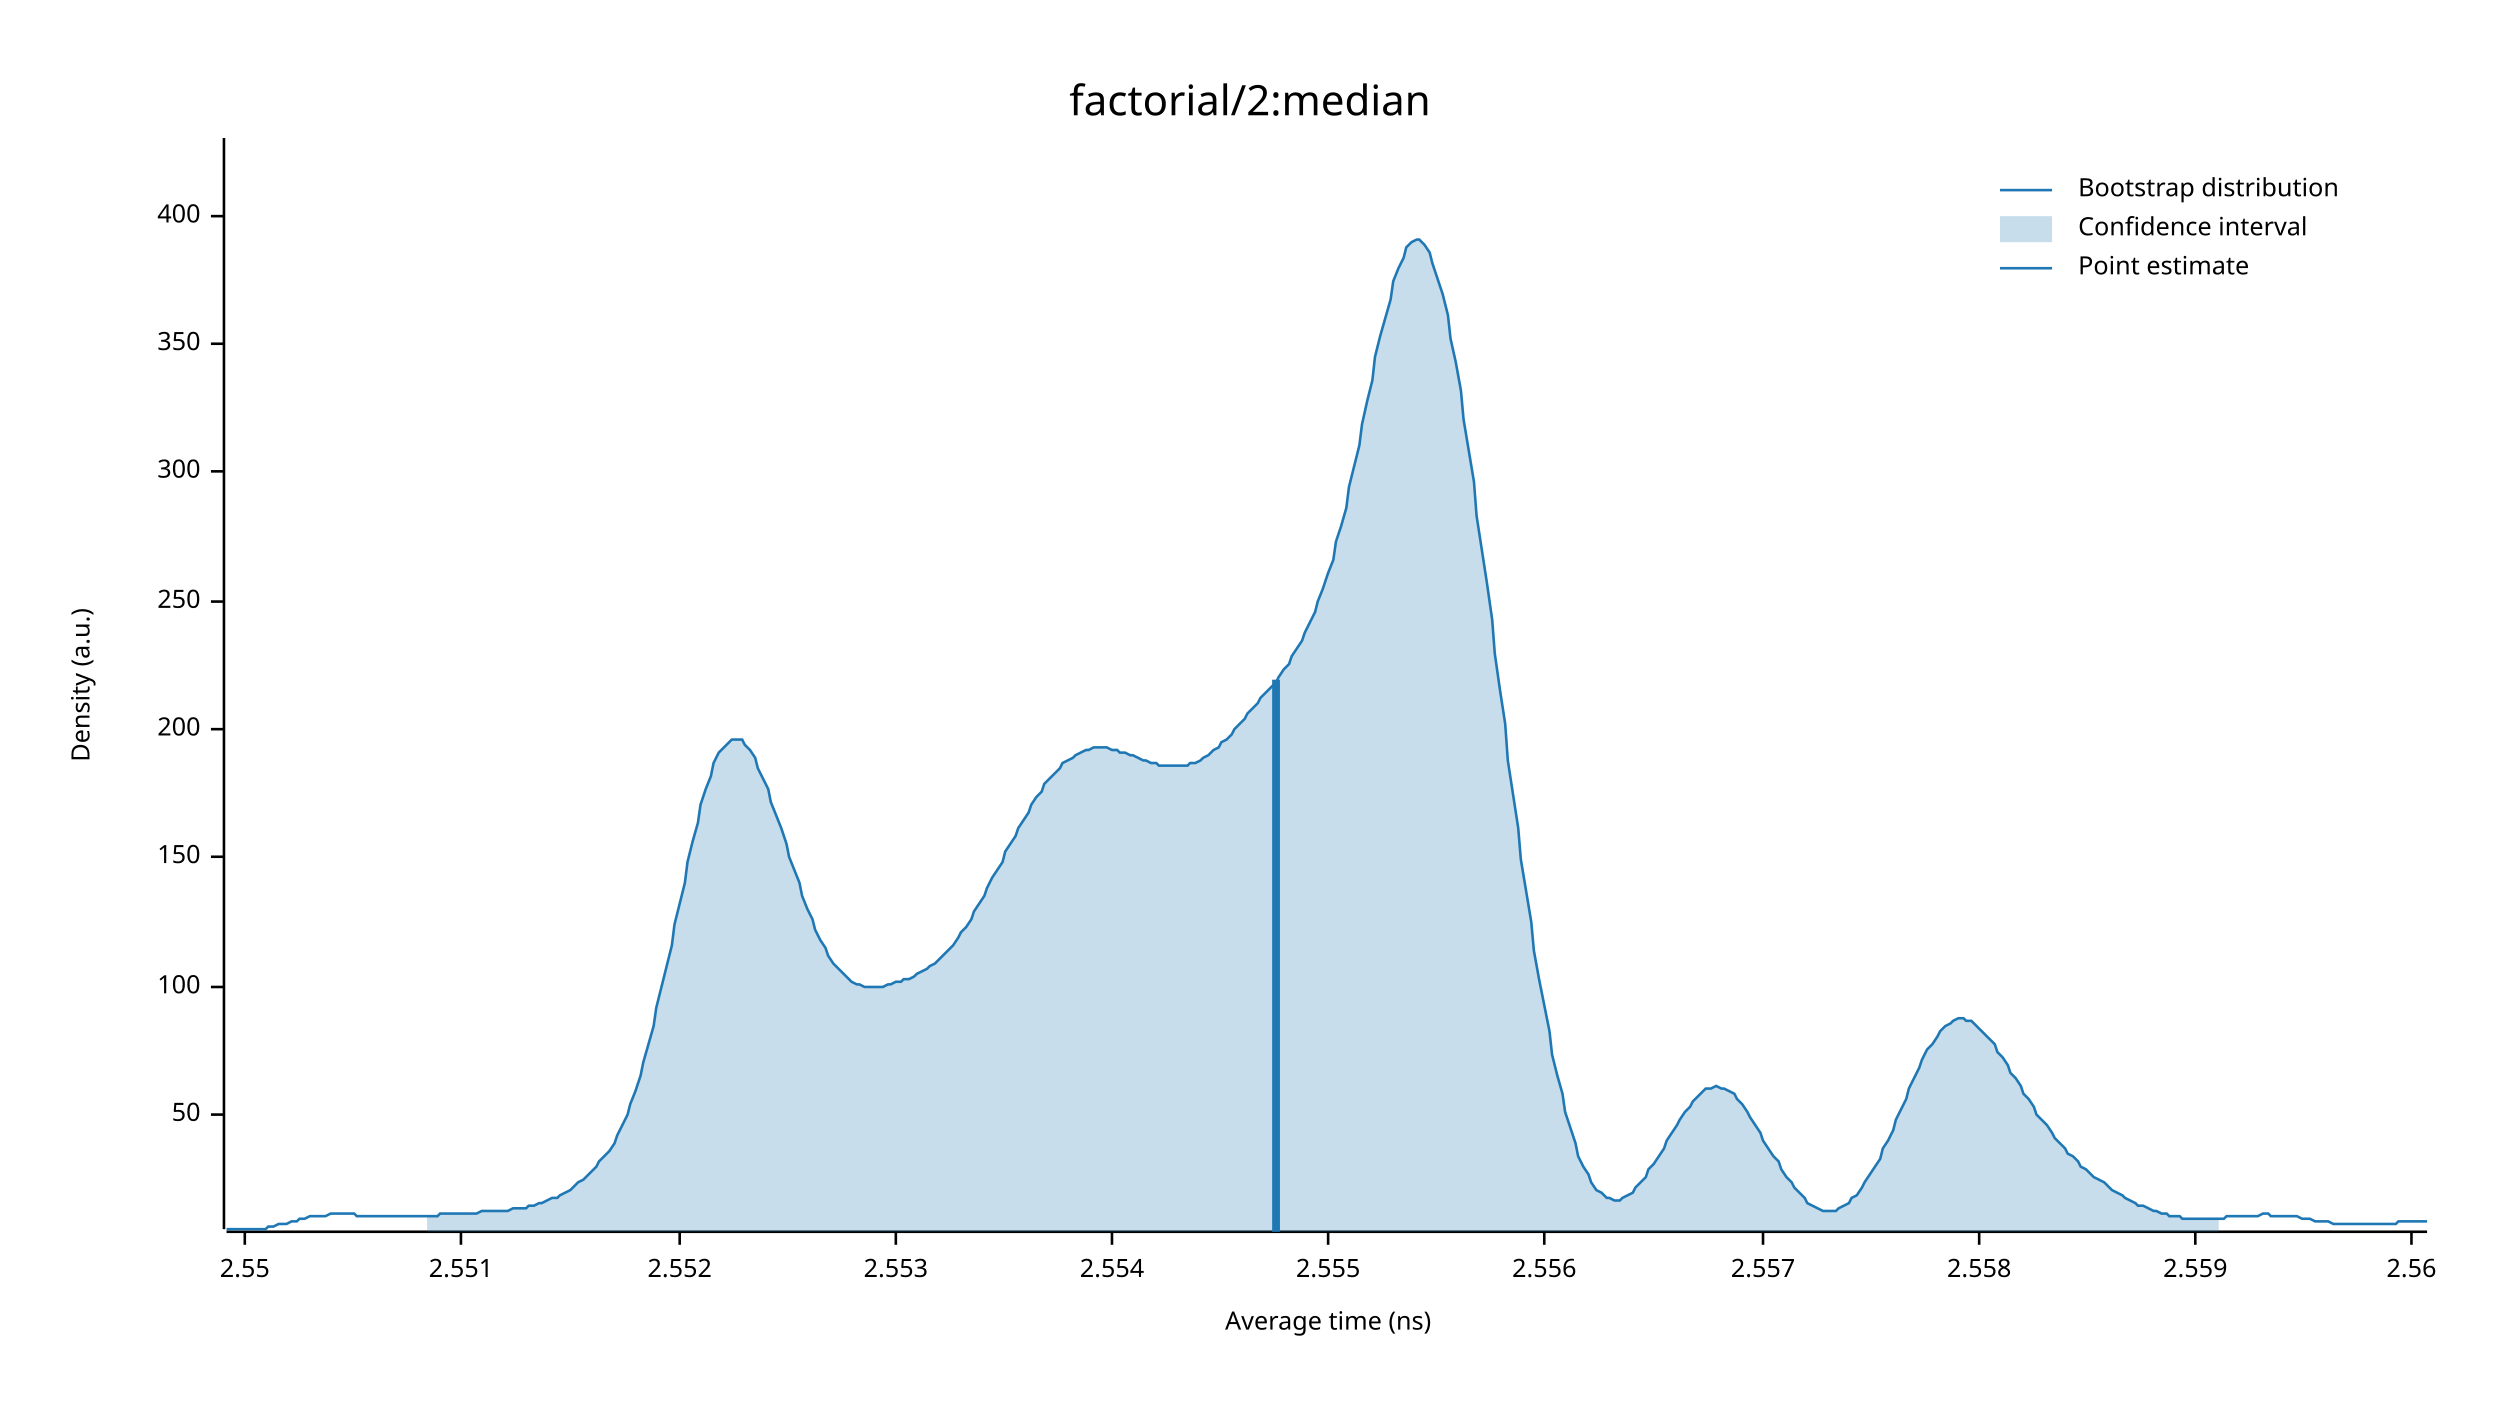
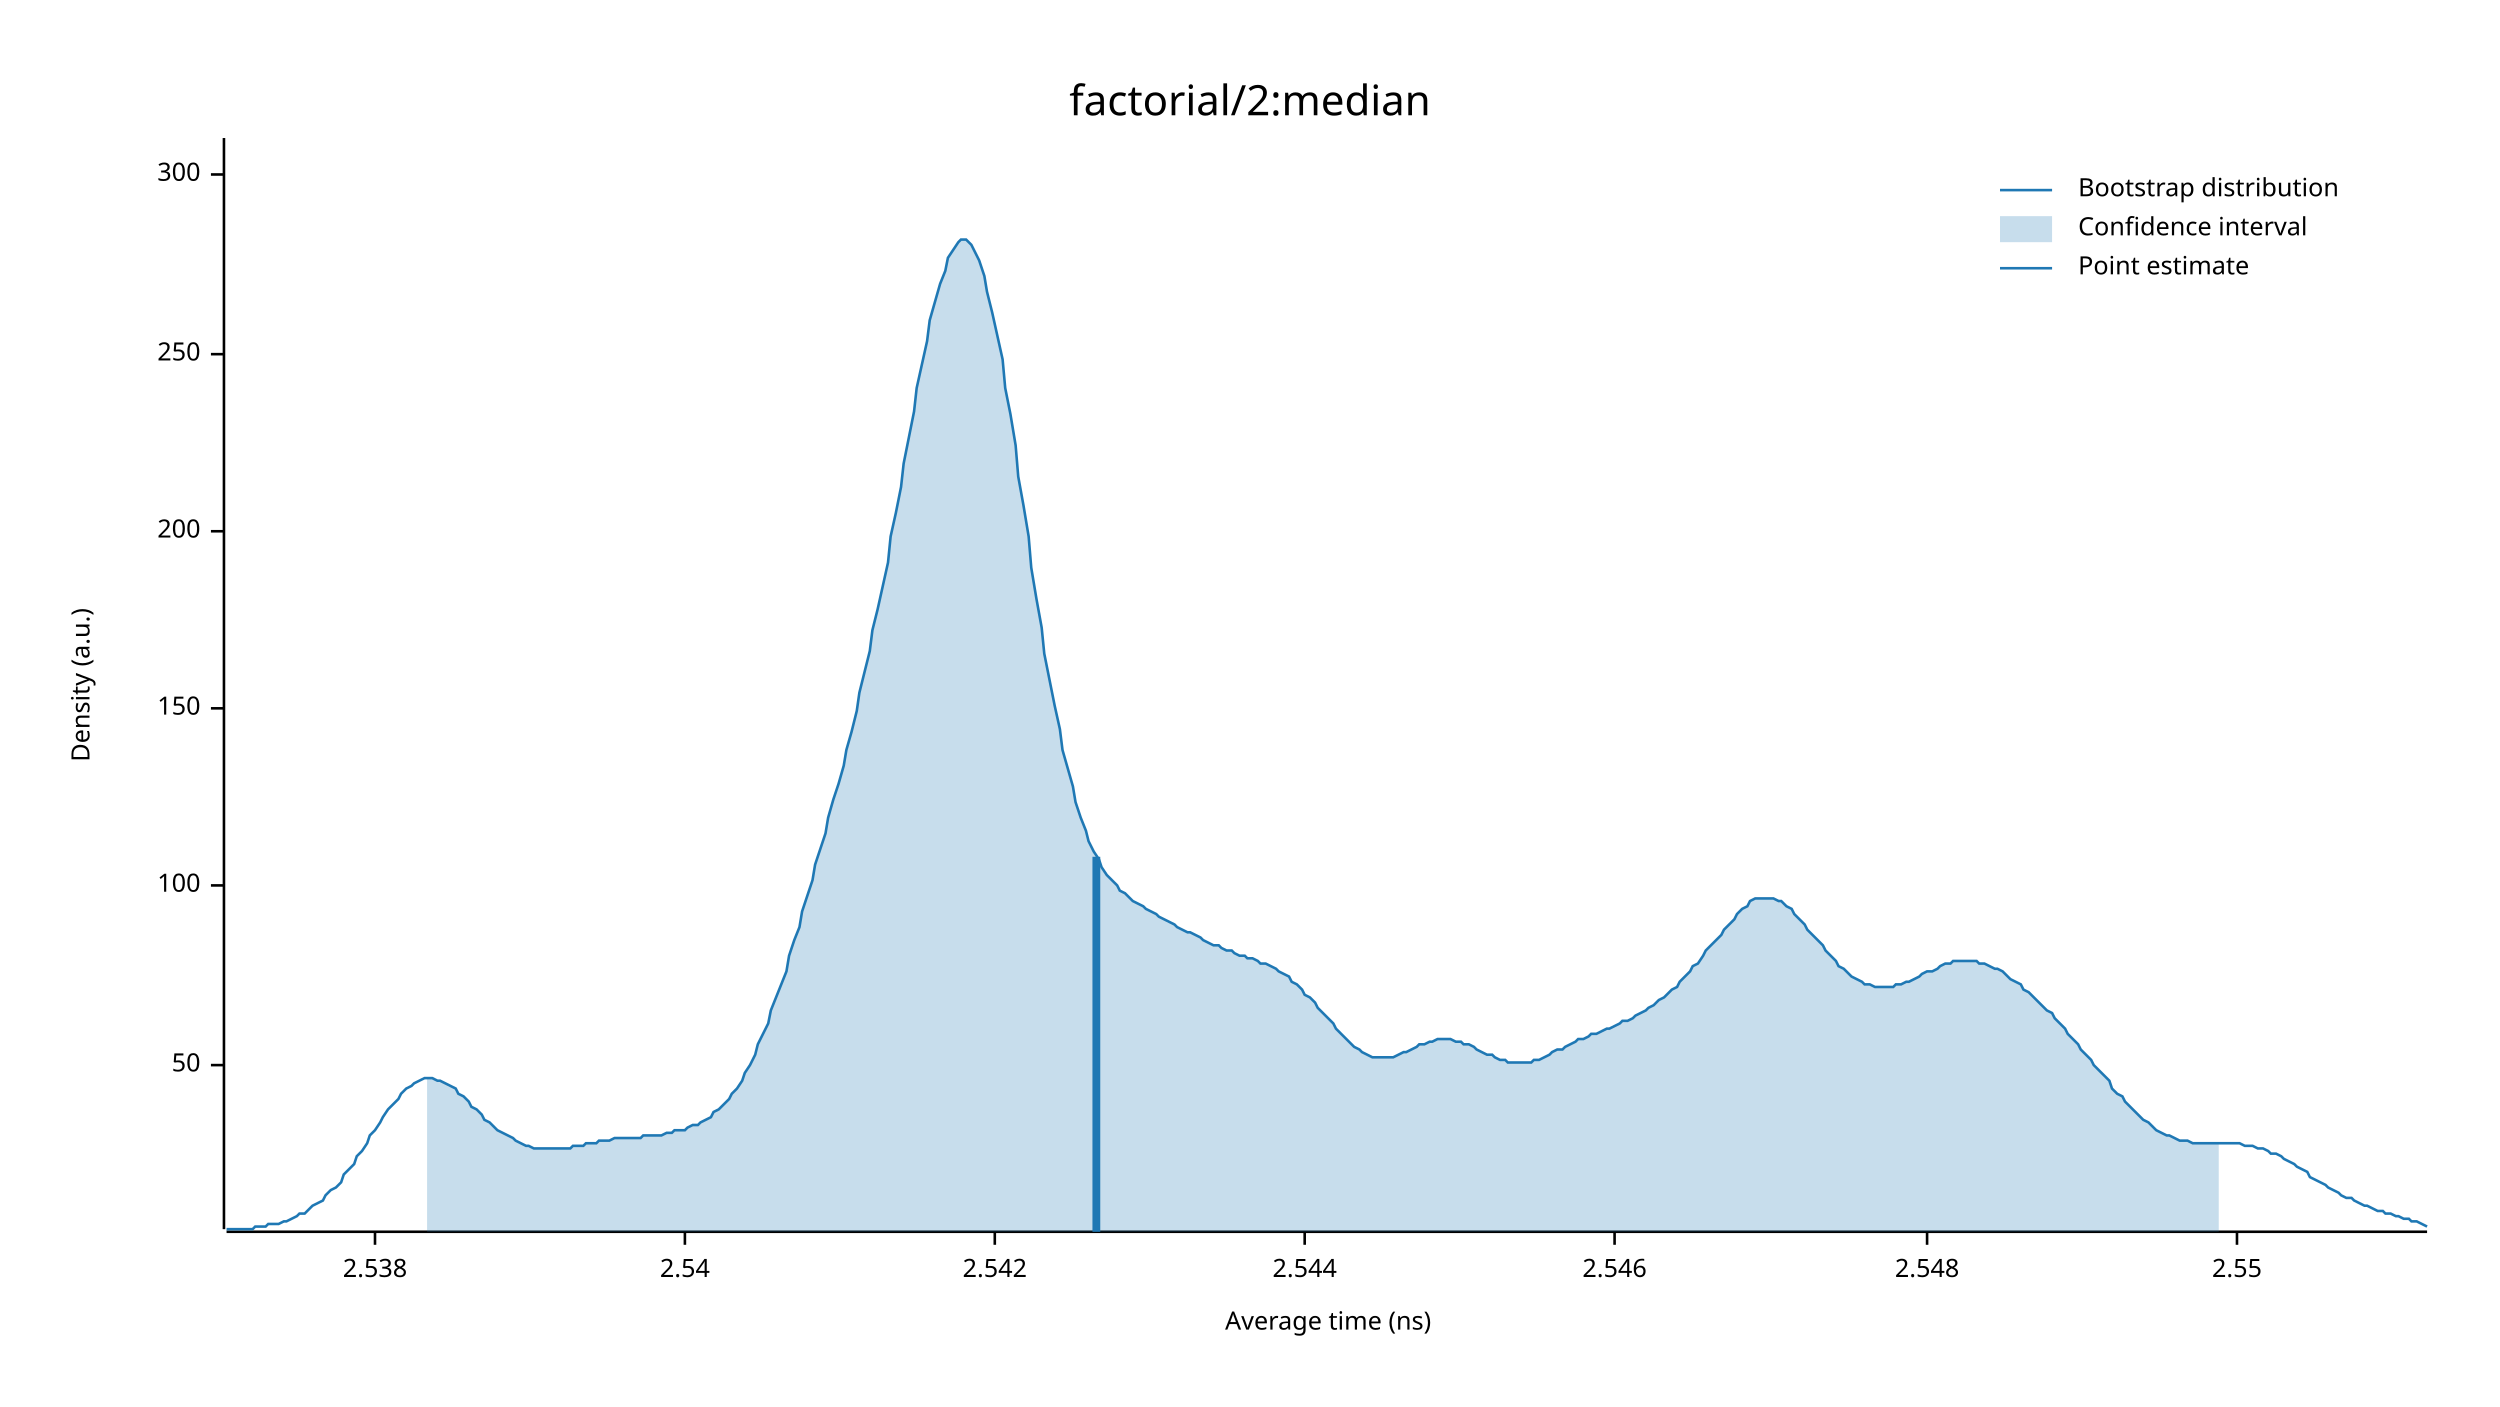
<svg xmlns="http://www.w3.org/2000/svg" width="960" height="540" viewBox="0 0 960 540">
  <text x="480" y="32" dy="0.76em" text-anchor="middle" font-family="sans-serif" font-size="16.129" opacity="1" fill="#000000">
factorial/2:median
</text>
  <text x="27" y="263" dy="0.76em" text-anchor="middle" font-family="sans-serif" font-size="9.677" opacity="1" fill="#000000" transform="rotate(270, 27, 263)">
Density (a.u.)
</text>
  <text x="510" y="513" dy="-0.5ex" text-anchor="middle" font-family="sans-serif" font-size="9.677" opacity="1" fill="#000000">
Average time (ns)
</text>
  <polyline fill="none" opacity="1" stroke="#000000" stroke-width="1" points="86,53 86,472 " />
-   <text x="77" y="428" dy="0.5ex" text-anchor="end" font-family="sans-serif" font-size="9.677" opacity="1" fill="#000000">
+   <text x="77" y="409" dy="0.5ex" text-anchor="end" font-family="sans-serif" font-size="9.677" opacity="1" fill="#000000">
50
</text>
-   <polyline fill="none" opacity="1" stroke="#000000" stroke-width="1" points="81,428 86,428 " />
-   <text x="77" y="379" dy="0.5ex" text-anchor="end" font-family="sans-serif" font-size="9.677" opacity="1" fill="#000000">
+   <polyline fill="none" opacity="1" stroke="#000000" stroke-width="1" points="81,409 86,409 " />
+   <text x="77" y="340" dy="0.5ex" text-anchor="end" font-family="sans-serif" font-size="9.677" opacity="1" fill="#000000">
100
</text>
-   <polyline fill="none" opacity="1" stroke="#000000" stroke-width="1" points="81,379 86,379 " />
-   <text x="77" y="329" dy="0.5ex" text-anchor="end" font-family="sans-serif" font-size="9.677" opacity="1" fill="#000000">
+   <polyline fill="none" opacity="1" stroke="#000000" stroke-width="1" points="81,340 86,340 " />
+   <text x="77" y="272" dy="0.5ex" text-anchor="end" font-family="sans-serif" font-size="9.677" opacity="1" fill="#000000">
150
</text>
-   <polyline fill="none" opacity="1" stroke="#000000" stroke-width="1" points="81,329 86,329 " />
-   <text x="77" y="280" dy="0.5ex" text-anchor="end" font-family="sans-serif" font-size="9.677" opacity="1" fill="#000000">
+   <polyline fill="none" opacity="1" stroke="#000000" stroke-width="1" points="81,272 86,272 " />
+   <text x="77" y="204" dy="0.5ex" text-anchor="end" font-family="sans-serif" font-size="9.677" opacity="1" fill="#000000">
200
</text>
-   <polyline fill="none" opacity="1" stroke="#000000" stroke-width="1" points="81,280 86,280 " />
-   <text x="77" y="231" dy="0.5ex" text-anchor="end" font-family="sans-serif" font-size="9.677" opacity="1" fill="#000000">
+   <polyline fill="none" opacity="1" stroke="#000000" stroke-width="1" points="81,204 86,204 " />
+   <text x="77" y="136" dy="0.5ex" text-anchor="end" font-family="sans-serif" font-size="9.677" opacity="1" fill="#000000">
250
</text>
-   <polyline fill="none" opacity="1" stroke="#000000" stroke-width="1" points="81,231 86,231 " />
-   <text x="77" y="181" dy="0.5ex" text-anchor="end" font-family="sans-serif" font-size="9.677" opacity="1" fill="#000000">
+   <polyline fill="none" opacity="1" stroke="#000000" stroke-width="1" points="81,136 86,136 " />
+   <text x="77" y="67" dy="0.5ex" text-anchor="end" font-family="sans-serif" font-size="9.677" opacity="1" fill="#000000">
300
</text>
-   <polyline fill="none" opacity="1" stroke="#000000" stroke-width="1" points="81,181 86,181 " />
-   <text x="77" y="132" dy="0.5ex" text-anchor="end" font-family="sans-serif" font-size="9.677" opacity="1" fill="#000000">
- 350
+   <polyline fill="none" opacity="1" stroke="#000000" stroke-width="1" points="81,67 86,67 " />
+   <polyline fill="none" opacity="1" stroke="#000000" stroke-width="1" points="87,473 932,473 " />
+   <text x="144" y="483" dy="0.76em" text-anchor="middle" font-family="sans-serif" font-size="9.677" opacity="1" fill="#000000">
+ 2.538
</text>
-   <polyline fill="none" opacity="1" stroke="#000000" stroke-width="1" points="81,132 86,132 " />
-   <text x="77" y="83" dy="0.5ex" text-anchor="end" font-family="sans-serif" font-size="9.677" opacity="1" fill="#000000">
- 400
+   <polyline fill="none" opacity="1" stroke="#000000" stroke-width="1" points="144,473 144,478 " />
+   <text x="263" y="483" dy="0.76em" text-anchor="middle" font-family="sans-serif" font-size="9.677" opacity="1" fill="#000000">
+ 2.54
</text>
-   <polyline fill="none" opacity="1" stroke="#000000" stroke-width="1" points="81,83 86,83 " />
-   <polyline fill="none" opacity="1" stroke="#000000" stroke-width="1" points="87,473 932,473 " />
-   <text x="94" y="483" dy="0.76em" text-anchor="middle" font-family="sans-serif" font-size="9.677" opacity="1" fill="#000000">
+   <polyline fill="none" opacity="1" stroke="#000000" stroke-width="1" points="263,473 263,478 " />
+   <text x="382" y="483" dy="0.76em" text-anchor="middle" font-family="sans-serif" font-size="9.677" opacity="1" fill="#000000">
+ 2.542
+ </text>
+   <polyline fill="none" opacity="1" stroke="#000000" stroke-width="1" points="382,473 382,478 " />
+   <text x="501" y="483" dy="0.76em" text-anchor="middle" font-family="sans-serif" font-size="9.677" opacity="1" fill="#000000">
+ 2.544
+ </text>
+   <polyline fill="none" opacity="1" stroke="#000000" stroke-width="1" points="501,473 501,478 " />
+   <text x="620" y="483" dy="0.76em" text-anchor="middle" font-family="sans-serif" font-size="9.677" opacity="1" fill="#000000">
+ 2.546
+ </text>
+   <polyline fill="none" opacity="1" stroke="#000000" stroke-width="1" points="620,473 620,478 " />
+   <text x="740" y="483" dy="0.76em" text-anchor="middle" font-family="sans-serif" font-size="9.677" opacity="1" fill="#000000">
+ 2.548
+ </text>
+   <polyline fill="none" opacity="1" stroke="#000000" stroke-width="1" points="740,473 740,478 " />
+   <text x="859" y="483" dy="0.76em" text-anchor="middle" font-family="sans-serif" font-size="9.677" opacity="1" fill="#000000">
2.55
</text>
-   <polyline fill="none" opacity="1" stroke="#000000" stroke-width="1" points="94,473 94,478 " />
-   <text x="177" y="483" dy="0.76em" text-anchor="middle" font-family="sans-serif" font-size="9.677" opacity="1" fill="#000000">
- 2.551
- </text>
-   <polyline fill="none" opacity="1" stroke="#000000" stroke-width="1" points="177,473 177,478 " />
-   <text x="261" y="483" dy="0.76em" text-anchor="middle" font-family="sans-serif" font-size="9.677" opacity="1" fill="#000000">
- 2.552
- </text>
-   <polyline fill="none" opacity="1" stroke="#000000" stroke-width="1" points="261,473 261,478 " />
-   <text x="344" y="483" dy="0.76em" text-anchor="middle" font-family="sans-serif" font-size="9.677" opacity="1" fill="#000000">
- 2.553
- </text>
-   <polyline fill="none" opacity="1" stroke="#000000" stroke-width="1" points="344,473 344,478 " />
-   <text x="427" y="483" dy="0.76em" text-anchor="middle" font-family="sans-serif" font-size="9.677" opacity="1" fill="#000000">
- 2.554
- </text>
-   <polyline fill="none" opacity="1" stroke="#000000" stroke-width="1" points="427,473 427,478 " />
-   <text x="510" y="483" dy="0.76em" text-anchor="middle" font-family="sans-serif" font-size="9.677" opacity="1" fill="#000000">
- 2.555
- </text>
-   <polyline fill="none" opacity="1" stroke="#000000" stroke-width="1" points="510,473 510,478 " />
-   <text x="593" y="483" dy="0.76em" text-anchor="middle" font-family="sans-serif" font-size="9.677" opacity="1" fill="#000000">
- 2.556
- </text>
-   <polyline fill="none" opacity="1" stroke="#000000" stroke-width="1" points="593,473 593,478 " />
-   <text x="677" y="483" dy="0.76em" text-anchor="middle" font-family="sans-serif" font-size="9.677" opacity="1" fill="#000000">
- 2.557
- </text>
-   <polyline fill="none" opacity="1" stroke="#000000" stroke-width="1" points="677,473 677,478 " />
-   <text x="760" y="483" dy="0.76em" text-anchor="middle" font-family="sans-serif" font-size="9.677" opacity="1" fill="#000000">
- 2.558
- </text>
-   <polyline fill="none" opacity="1" stroke="#000000" stroke-width="1" points="760,473 760,478 " />
-   <text x="843" y="483" dy="0.76em" text-anchor="middle" font-family="sans-serif" font-size="9.677" opacity="1" fill="#000000">
- 2.559
- </text>
-   <polyline fill="none" opacity="1" stroke="#000000" stroke-width="1" points="843,473 843,478 " />
-   <text x="926" y="483" dy="0.76em" text-anchor="middle" font-family="sans-serif" font-size="9.677" opacity="1" fill="#000000">
- 2.56
- </text>
-   <polyline fill="none" opacity="1" stroke="#000000" stroke-width="1" points="926,473 926,478 " />
-   <polyline fill="none" opacity="1" stroke="#1F78B4" stroke-width="1" points="87,472 88,472 90,472 92,472 93,472 95,472 97,472 98,472 100,472 102,472 103,471 105,471 107,470 109,470 110,470 112,469 114,469 115,468 117,468 119,467 120,467 122,467 124,467 125,467 127,466 129,466 131,466 132,466 134,466 136,466 137,467 139,467 141,467 142,467 144,467 146,467 147,467 149,467 151,467 153,467 154,467 156,467 158,467 159,467 161,467 163,467 164,467 166,467 168,467 169,466 171,466 173,466 175,466 176,466 178,466 180,466 181,466 183,466 185,465 186,465 188,465 190,465 191,465 193,465 195,465 197,464 198,464 200,464 202,464 203,463 205,463 207,462 208,462 210,461 212,460 214,460 215,459 217,458 219,457 220,456 222,454 224,453 225,452 227,450 229,448 230,446 232,444 234,442 236,439 237,436 239,432 241,428 242,424 244,419 246,413 247,408 249,401 251,394 252,387 254,379 256,371 258,363 259,355 261,347 263,339 264,331 266,323 268,316 269,309 271,303 273,298 274,293 276,289 278,287 280,285 281,284 283,284 285,284 286,286 288,288 290,291 291,295 293,299 295,303 296,308 298,313 300,318 302,324 303,329 305,334 307,339 308,344 310,349 312,353 313,357 315,361 317,364 318,367 320,370 322,372 324,374 325,375 327,377 329,378 330,378 332,379 334,379 335,379 337,379 339,379 341,378 342,378 344,377 346,377 347,376 349,376 351,375 352,374 354,373 356,372 357,371 359,370 361,368 363,366 364,365 366,363 368,360 369,358 371,356 373,353 374,350 376,347 378,344 379,341 381,337 383,334 385,331 386,327 388,324 390,321 391,318 393,315 395,312 396,309 398,306 400,304 401,301 403,299 405,297 407,295 408,293 410,292 412,291 413,290 415,289 417,288 418,288 420,287 422,287 423,287 425,287 427,288 429,288 430,289 432,289 434,290 435,290 437,291 439,292 440,292 442,293 444,293 445,294 447,294 449,294 451,294 452,294 454,294 456,294 457,293 459,293 461,292 462,291 464,290 466,288 468,287 469,285 471,284 473,282 474,280 476,278 478,276 479,274 481,272 483,270 484,268 486,266 488,264 490,262 491,260 493,257 495,255 496,252 498,249 500,246 501,243 503,239 505,235 506,231 508,226 510,220 512,215 513,208 515,202 517,195 518,187 520,179 522,171 523,163 525,154 527,146 528,137 530,129 532,122 534,115 535,108 537,103 539,99 540,95 542,93 544,92 545,92 547,94 549,97 550,101 552,107 554,113 556,121 557,130 559,139 561,150 562,161 564,173 566,185 567,198 569,211 571,224 573,238 574,251 576,265 578,278 579,292 581,305 583,318 584,330 586,342 588,354 589,365 591,376 593,386 595,396 596,405 598,413 600,420 601,427 603,433 605,439 606,444 608,448 610,451 611,454 613,457 615,458 617,460 618,460 620,461 622,461 623,460 625,459 627,458 628,456 630,454 632,452 633,449 635,447 637,444 639,441 640,438 642,435 644,432 645,430 647,427 649,425 650,423 652,421 654,419 655,418 657,418 659,417 661,418 662,418 664,419 666,420 667,422 669,424 671,427 672,429 674,432 676,435 677,438 679,441 681,444 683,446 684,449 686,452 688,454 689,456 691,458 693,460 694,462 696,463 698,464 700,465 701,465 703,465 705,465 706,464 708,463 710,462 711,460 713,459 715,456 716,454 718,451 720,448 722,445 723,441 725,438 727,434 728,430 730,426 732,422 733,418 735,414 737,410 738,407 740,403 742,401 744,398 745,396 747,394 749,393 750,392 752,391 754,391 755,392 757,392 759,394 760,395 762,397 764,399 766,401 767,404 769,406 771,409 772,412 774,414 776,417 777,420 779,422 781,425 782,428 784,430 786,432 788,435 789,437 791,439 793,441 794,443 796,444 798,446 799,448 801,449 803,451 804,452 806,453 808,454 810,456 811,457 813,458 815,459 816,460 818,461 820,462 821,463 823,463 825,464 827,465 828,465 830,466 832,466 833,467 835,467 837,467 838,468 840,468 842,468 843,468 845,468 847,468 849,468 850,468 852,468 854,468 855,467 857,467 859,467 860,467 862,467 864,467 865,467 867,467 869,466 871,466 872,467 874,467 876,467 877,467 879,467 881,467 882,467 884,468 886,468 887,468 889,469 891,469 893,469 894,469 896,470 898,470 899,470 901,470 903,470 904,470 906,470 908,470 909,470 911,470 913,470 915,470 916,470 918,470 920,470 921,469 923,469 925,469 926,469 928,469 930,469 932,469 " />
-   <polygon opacity="0.25" fill="#1F78B4" points="164,467 166,467 168,467 169,466 171,466 173,466 175,466 176,466 178,466 180,466 181,466 183,466 185,465 186,465 188,465 190,465 191,465 193,465 195,465 197,464 198,464 200,464 202,464 203,463 205,463 207,462 208,462 210,461 212,460 214,460 215,459 217,458 219,457 220,456 222,454 224,453 225,452 227,450 229,448 230,446 232,444 234,442 236,439 237,436 239,432 241,428 242,424 244,419 246,413 247,408 249,401 251,394 252,387 254,379 256,371 258,363 259,355 261,347 263,339 264,331 266,323 268,316 269,309 271,303 273,298 274,293 276,289 278,287 280,285 281,284 283,284 285,284 286,286 288,288 290,291 291,295 293,299 295,303 296,308 298,313 300,318 302,324 303,329 305,334 307,339 308,344 310,349 312,353 313,357 315,361 317,364 318,367 320,370 322,372 324,374 325,375 327,377 329,378 330,378 332,379 334,379 335,379 337,379 339,379 341,378 342,378 344,377 346,377 347,376 349,376 351,375 352,374 354,373 356,372 357,371 359,370 361,368 363,366 364,365 366,363 368,360 369,358 371,356 373,353 374,350 376,347 378,344 379,341 381,337 383,334 385,331 386,327 388,324 390,321 391,318 393,315 395,312 396,309 398,306 400,304 401,301 403,299 405,297 407,295 408,293 410,292 412,291 413,290 415,289 417,288 418,288 420,287 422,287 423,287 425,287 427,288 429,288 430,289 432,289 434,290 435,290 437,291 439,292 440,292 442,293 444,293 445,294 447,294 449,294 451,294 452,294 454,294 456,294 457,293 459,293 461,292 462,291 464,290 466,288 468,287 469,285 471,284 473,282 474,280 476,278 478,276 479,274 481,272 483,270 484,268 486,266 488,264 490,262 491,260 493,257 495,255 496,252 498,249 500,246 501,243 503,239 505,235 506,231 508,226 510,220 512,215 513,208 515,202 517,195 518,187 520,179 522,171 523,163 525,154 527,146 528,137 530,129 532,122 534,115 535,108 537,103 539,99 540,95 542,93 544,92 545,92 547,94 549,97 550,101 552,107 554,113 556,121 557,130 559,139 561,150 562,161 564,173 566,185 567,198 569,211 571,224 573,238 574,251 576,265 578,278 579,292 581,305 583,318 584,330 586,342 588,354 589,365 591,376 593,386 595,396 596,405 598,413 600,420 601,427 603,433 605,439 606,444 608,448 610,451 611,454 613,457 615,458 617,460 618,460 620,461 622,461 623,460 625,459 627,458 628,456 630,454 632,452 633,449 635,447 637,444 639,441 640,438 642,435 644,432 645,430 647,427 649,425 650,423 652,421 654,419 655,418 657,418 659,417 661,418 662,418 664,419 666,420 667,422 669,424 671,427 672,429 674,432 676,435 677,438 679,441 681,444 683,446 684,449 686,452 688,454 689,456 691,458 693,460 694,462 696,463 698,464 700,465 701,465 703,465 705,465 706,464 708,463 710,462 711,460 713,459 715,456 716,454 718,451 720,448 722,445 723,441 725,438 727,434 728,430 730,426 732,422 733,418 735,414 737,410 738,407 740,403 742,401 744,398 745,396 747,394 749,393 750,392 752,391 754,391 755,392 757,392 759,394 760,395 762,397 764,399 766,401 767,404 769,406 771,409 772,412 774,414 776,417 777,420 779,422 781,425 782,428 784,430 786,432 788,435 789,437 791,439 793,441 794,443 796,444 798,446 799,448 801,449 803,451 804,452 806,453 808,454 810,456 811,457 813,458 815,459 816,460 818,461 820,462 821,463 823,463 825,464 827,465 828,465 830,466 832,466 833,467 835,467 837,467 838,468 840,468 842,468 843,468 845,468 847,468 849,468 850,468 852,468 852,473 164,473 " />
-   <polyline fill="none" opacity="1" stroke="#1F78B4" stroke-width="3" points="490,473 490,261 " />
+   <polyline fill="none" opacity="1" stroke="#000000" stroke-width="1" points="859,473 859,478 " />
+   <polyline fill="none" opacity="1" stroke="#1F78B4" stroke-width="1" points="87,472 88,472 90,472 92,472 93,472 95,472 97,472 98,471 100,471 102,471 103,470 105,470 107,470 109,469 110,469 112,468 114,467 115,466 117,466 119,464 120,463 122,462 124,461 125,459 127,457 129,456 131,454 132,451 134,449 136,447 137,444 139,442 141,439 142,436 144,434 146,431 147,429 149,426 151,424 153,422 154,420 156,418 158,417 159,416 161,415 163,414 164,414 166,414 168,415 169,415 171,416 173,417 175,418 176,420 178,421 180,423 181,425 183,426 185,428 186,430 188,431 190,433 191,434 193,435 195,436 197,437 198,438 200,439 202,440 203,440 205,441 207,441 208,441 210,441 212,441 214,441 215,441 217,441 219,441 220,440 222,440 224,440 225,439 227,439 229,439 230,438 232,438 234,438 236,437 237,437 239,437 241,437 242,437 244,437 246,437 247,436 249,436 251,436 252,436 254,436 256,435 258,435 259,434 261,434 263,434 264,433 266,432 268,432 269,431 271,430 273,429 274,427 276,426 278,424 280,422 281,420 283,418 285,415 286,412 288,409 290,405 291,401 293,397 295,393 296,388 298,383 300,378 302,373 303,367 305,361 307,356 308,350 310,344 312,338 313,332 315,326 317,320 318,314 320,307 322,301 324,294 325,288 327,281 329,273 330,266 332,258 334,250 335,242 337,234 339,225 341,216 342,206 344,197 346,187 347,178 349,168 351,158 352,149 354,140 356,131 357,123 359,116 361,109 363,104 364,99 366,96 368,93 369,92 371,92 373,94 374,96 376,100 378,106 379,112 381,120 383,129 385,138 386,149 388,159 390,171 391,183 393,194 395,206 396,218 398,230 400,241 401,251 403,261 405,271 407,280 408,288 410,295 412,302 413,308 415,314 417,319 418,323 420,327 422,330 423,333 425,336 427,338 429,340 430,342 432,343 434,345 435,346 437,347 439,348 440,349 442,350 444,351 445,352 447,353 449,354 451,355 452,356 454,357 456,358 457,358 459,359 461,360 462,361 464,362 466,363 468,363 469,364 471,365 473,365 474,366 476,367 478,367 479,368 481,368 483,369 484,370 486,370 488,371 490,372 491,373 493,374 495,375 496,377 498,378 500,380 501,382 503,383 505,385 506,387 508,389 510,391 512,393 513,395 515,397 517,399 518,400 520,402 522,403 523,404 525,405 527,406 528,406 530,406 532,406 534,406 535,406 537,405 539,404 540,404 542,403 544,402 545,401 547,401 549,400 550,400 552,399 554,399 556,399 557,399 559,400 561,400 562,401 564,401 566,402 567,403 569,404 571,405 573,405 574,406 576,407 578,407 579,408 581,408 583,408 584,408 586,408 588,408 589,407 591,407 593,406 595,405 596,404 598,403 600,403 601,402 603,401 605,400 606,399 608,399 610,398 611,397 613,397 615,396 617,395 618,395 620,394 622,393 623,392 625,392 627,391 628,390 630,389 632,388 633,387 635,386 637,384 639,383 640,382 642,380 644,379 645,377 647,375 649,373 650,371 652,370 654,367 655,365 657,363 659,361 661,359 662,357 664,355 666,353 667,351 669,349 671,348 672,346 674,345 676,345 677,345 679,345 681,345 683,346 684,346 686,348 688,349 689,351 691,353 693,355 694,357 696,359 698,361 700,363 701,365 703,367 705,369 706,371 708,372 710,374 711,375 713,376 715,377 716,378 718,378 720,379 722,379 723,379 725,379 727,379 728,378 730,378 732,377 733,377 735,376 737,375 738,374 740,373 742,373 744,372 745,371 747,370 749,370 750,369 752,369 754,369 755,369 757,369 759,369 760,370 762,370 764,371 766,372 767,372 769,373 771,375 772,376 774,377 776,378 777,380 779,381 781,383 782,384 784,386 786,388 788,389 789,391 791,393 793,395 794,397 796,399 798,401 799,403 801,405 803,407 804,409 806,411 808,413 810,415 811,418 813,420 815,421 816,423 818,425 820,427 821,428 823,430 825,431 827,433 828,434 830,435 832,436 833,436 835,437 837,438 838,438 840,438 842,439 843,439 845,439 847,439 849,439 850,439 852,439 854,439 855,439 857,439 859,439 860,439 862,440 864,440 865,440 867,441 869,441 871,442 872,443 874,443 876,444 877,445 879,446 881,447 882,448 884,449 886,450 887,452 889,453 891,454 893,455 894,456 896,457 898,458 899,459 901,460 903,460 904,461 906,462 908,463 909,463 911,464 913,465 915,465 916,466 918,466 920,467 921,467 923,468 925,468 926,469 928,469 930,470 932,471 " />
+   <polygon opacity="0.25" fill="#1F78B4" points="164,414 166,414 168,415 169,415 171,416 173,417 175,418 176,420 178,421 180,423 181,425 183,426 185,428 186,430 188,431 190,433 191,434 193,435 195,436 197,437 198,438 200,439 202,440 203,440 205,441 207,441 208,441 210,441 212,441 214,441 215,441 217,441 219,441 220,440 222,440 224,440 225,439 227,439 229,439 230,438 232,438 234,438 236,437 237,437 239,437 241,437 242,437 244,437 246,437 247,436 249,436 251,436 252,436 254,436 256,435 258,435 259,434 261,434 263,434 264,433 266,432 268,432 269,431 271,430 273,429 274,427 276,426 278,424 280,422 281,420 283,418 285,415 286,412 288,409 290,405 291,401 293,397 295,393 296,388 298,383 300,378 302,373 303,367 305,361 307,356 308,350 310,344 312,338 313,332 315,326 317,320 318,314 320,307 322,301 324,294 325,288 327,281 329,273 330,266 332,258 334,250 335,242 337,234 339,225 341,216 342,206 344,197 346,187 347,178 349,168 351,158 352,149 354,140 356,131 357,123 359,116 361,109 363,104 364,99 366,96 368,93 369,92 371,92 373,94 374,96 376,100 378,106 379,112 381,120 383,129 385,138 386,149 388,159 390,171 391,183 393,194 395,206 396,218 398,230 400,241 401,251 403,261 405,271 407,280 408,288 410,295 412,302 413,308 415,314 417,319 418,323 420,327 422,330 423,333 425,336 427,338 429,340 430,342 432,343 434,345 435,346 437,347 439,348 440,349 442,350 444,351 445,352 447,353 449,354 451,355 452,356 454,357 456,358 457,358 459,359 461,360 462,361 464,362 466,363 468,363 469,364 471,365 473,365 474,366 476,367 478,367 479,368 481,368 483,369 484,370 486,370 488,371 490,372 491,373 493,374 495,375 496,377 498,378 500,380 501,382 503,383 505,385 506,387 508,389 510,391 512,393 513,395 515,397 517,399 518,400 520,402 522,403 523,404 525,405 527,406 528,406 530,406 532,406 534,406 535,406 537,405 539,404 540,404 542,403 544,402 545,401 547,401 549,400 550,400 552,399 554,399 556,399 557,399 559,400 561,400 562,401 564,401 566,402 567,403 569,404 571,405 573,405 574,406 576,407 578,407 579,408 581,408 583,408 584,408 586,408 588,408 589,407 591,407 593,406 595,405 596,404 598,403 600,403 601,402 603,401 605,400 606,399 608,399 610,398 611,397 613,397 615,396 617,395 618,395 620,394 622,393 623,392 625,392 627,391 628,390 630,389 632,388 633,387 635,386 637,384 639,383 640,382 642,380 644,379 645,377 647,375 649,373 650,371 652,370 654,367 655,365 657,363 659,361 661,359 662,357 664,355 666,353 667,351 669,349 671,348 672,346 674,345 676,345 677,345 679,345 681,345 683,346 684,346 686,348 688,349 689,351 691,353 693,355 694,357 696,359 698,361 700,363 701,365 703,367 705,369 706,371 708,372 710,374 711,375 713,376 715,377 716,378 718,378 720,379 722,379 723,379 725,379 727,379 728,378 730,378 732,377 733,377 735,376 737,375 738,374 740,373 742,373 744,372 745,371 747,370 749,370 750,369 752,369 754,369 755,369 757,369 759,369 760,370 762,370 764,371 766,372 767,372 769,373 771,375 772,376 774,377 776,378 777,380 779,381 781,383 782,384 784,386 786,388 788,389 789,391 791,393 793,395 794,397 796,399 798,401 799,403 801,405 803,407 804,409 806,411 808,413 810,415 811,418 813,420 815,421 816,423 818,425 820,427 821,428 823,430 825,431 827,433 828,434 830,435 832,436 833,436 835,437 837,438 838,438 840,438 842,439 843,439 845,439 847,439 849,439 850,439 852,439 852,473 164,473 " />
+   <polyline fill="none" opacity="1" stroke="#1F78B4" stroke-width="3" points="421,473 421,329 " />
  <text x="798" y="68" dy="0.76em" text-anchor="start" font-family="sans-serif" font-size="9.677" opacity="1" fill="#000000">
Bootstrap distribution
</text>
  <text x="798" y="83" dy="0.76em" text-anchor="start" font-family="sans-serif" font-size="9.677" opacity="1" fill="#000000">
Confidence interval
</text>
  <text x="798" y="98" dy="0.76em" text-anchor="start" font-family="sans-serif" font-size="9.677" opacity="1" fill="#000000">
Point estimate
</text>
  <polyline fill="none" opacity="1" stroke="#1F78B4" stroke-width="1" points="768,73 788,73 " />
  <rect x="768" y="83" width="20" height="10" opacity="0.25" fill="#1F78B4" stroke="none" />
  <polyline fill="none" opacity="1" stroke="#1F78B4" stroke-width="1" points="768,103 788,103 " />
</svg>
